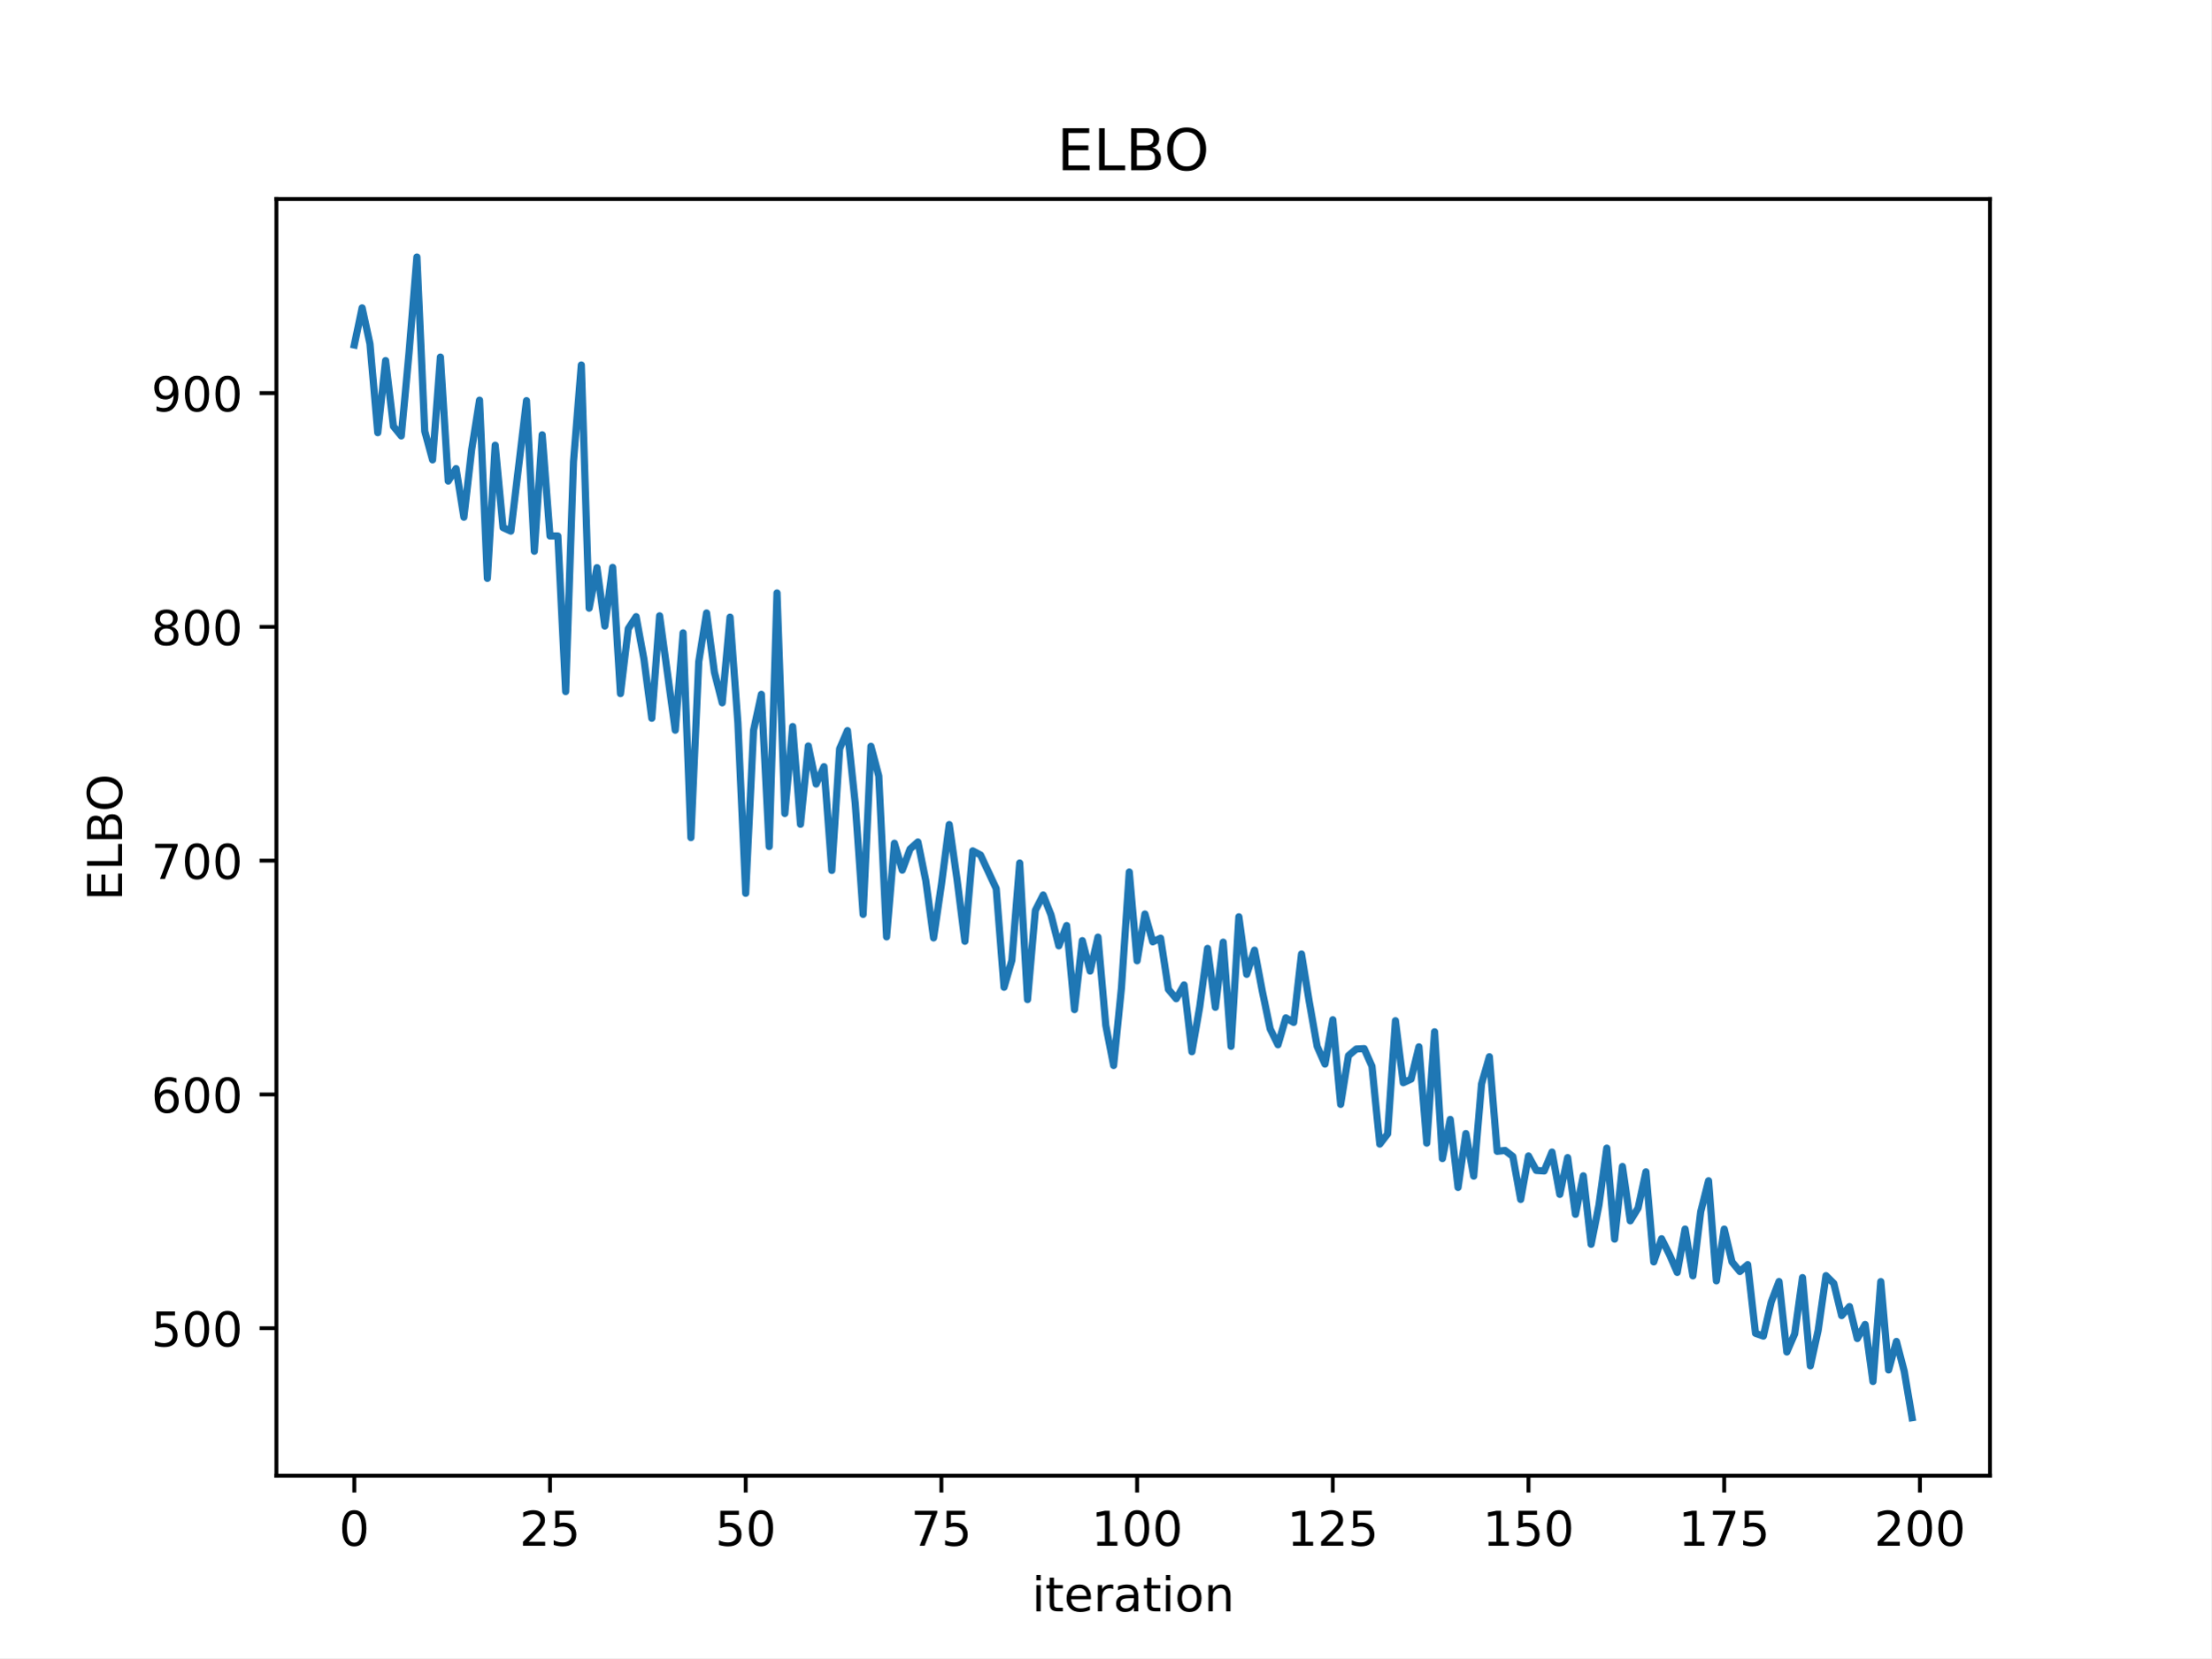
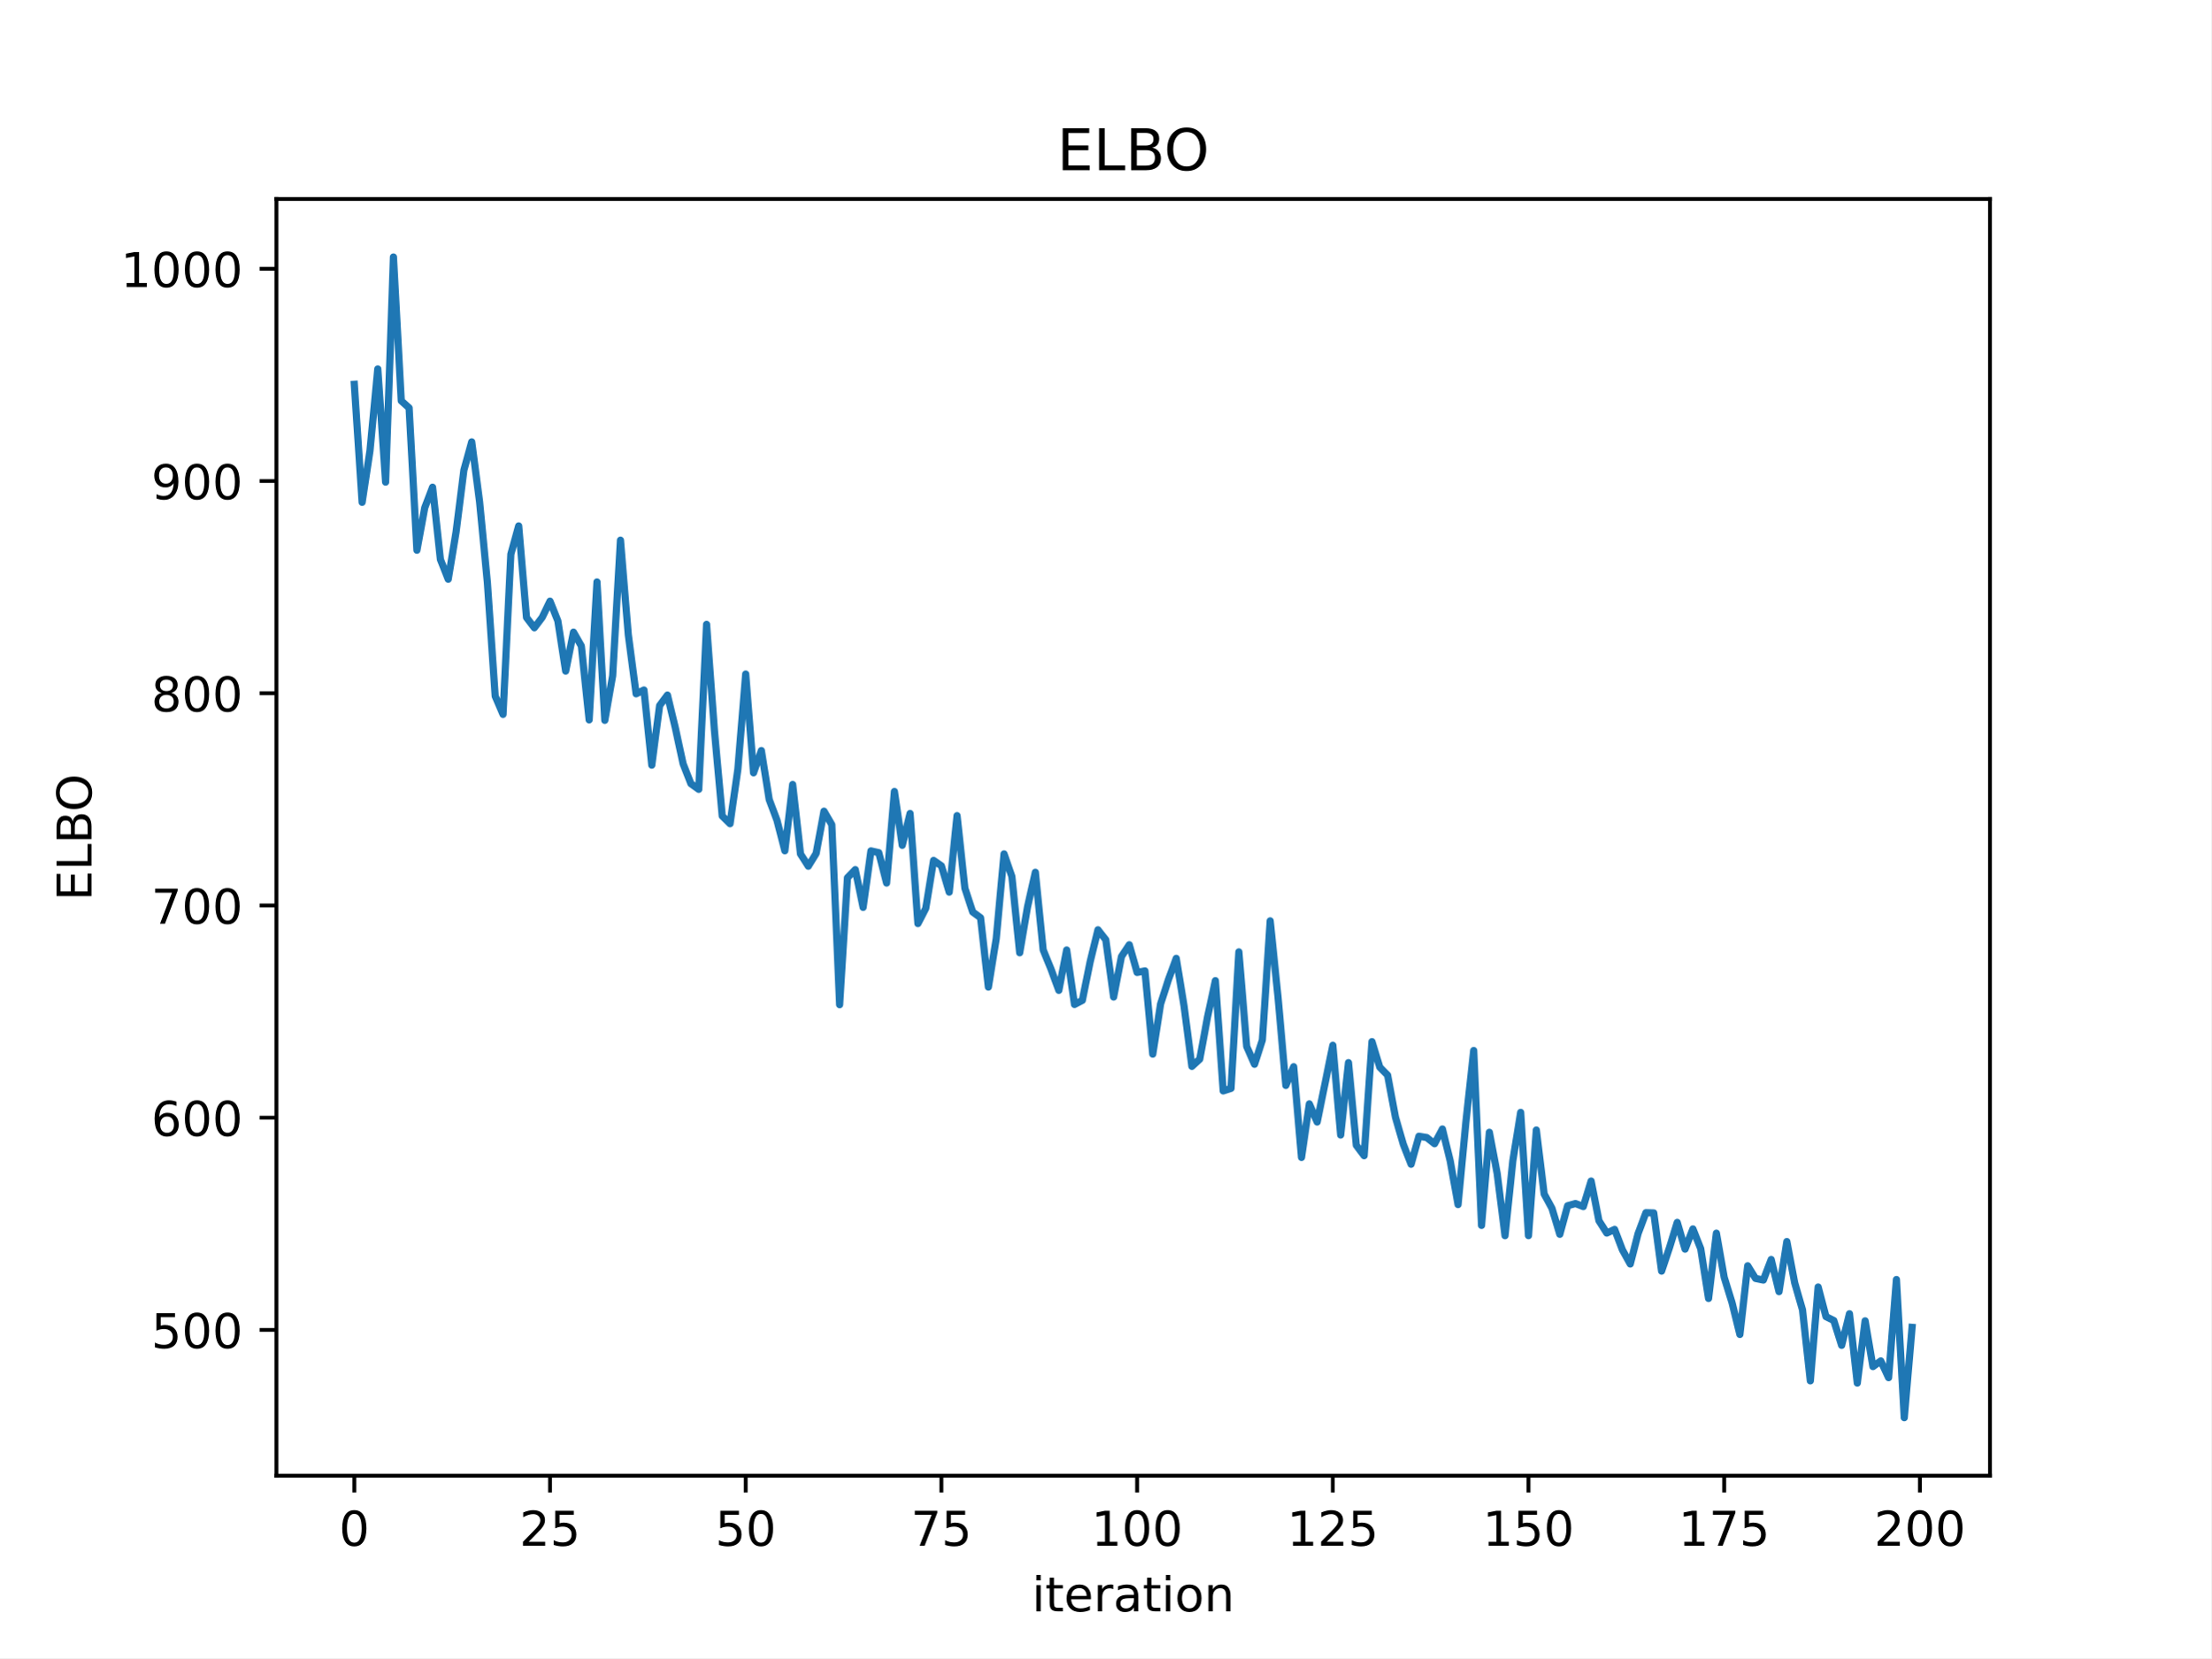
<svg xmlns="http://www.w3.org/2000/svg" xmlns:xlink="http://www.w3.org/1999/xlink" width="460.8pt" height="345.6pt" viewBox="0 0 460.8 345.6" version="1.1">
  <defs>
    <style type="text/css">*{stroke-linejoin: round; stroke-linecap: butt}</style>
  </defs>
  <g id="figure_1">
    <g id="patch_1">
      <path d="M 0 345.6  L 460.8 345.6  L 460.8 0  L 0 0  z " style="fill: #ffffff" />
    </g>
    <g id="axes_1">
      <g id="patch_2">
        <path d="M 57.6 307.584  L 414.72 307.584  L 414.72 41.472  L 57.6 41.472  z " style="fill: #ffffff" />
      </g>
      <g id="matplotlib.axis_1">
        <g id="xtick_1">
          <g id="line2d_1">
            <defs>
-               <path id="ma82d18ea3b" d="M 0 0  L 0 3.5  " style="stroke: #000000; stroke-width: 0.8" />
+               <path id="mbf153707f8" d="M 0 0  L 0 3.5  " style="stroke: #000000; stroke-width: 0.8" />
            </defs>
            <g>
-               <use xlink:href="#ma82d18ea3b" x="73.833" y="307.584" style="stroke: #000000; stroke-width: 0.8" />
+               <use xlink:href="#mbf153707f8" x="73.833" y="307.584" style="stroke: #000000; stroke-width: 0.8" />
            </g>
          </g>
          <g id="text_1">
            <g transform="translate(70.65148 322.1824) scale(0.1 -0.1)">
              <defs>
                <path id="DejaVuSans-30" d="M 2034 4250  Q 1547 4250 1301 3770  Q 1056 3291 1056 2328  Q 1056 1369 1301 889  Q 1547 409 2034 409  Q 2525 409 2770 889  Q 3016 1369 3016 2328  Q 3016 3291 2770 3770  Q 2525 4250 2034 4250  z M 2034 4750  Q 2819 4750 3233 4129  Q 3647 3509 3647 2328  Q 3647 1150 3233 529  Q 2819 -91 2034 -91  Q 1250 -91 836 529  Q 422 1150 422 2328  Q 422 3509 836 4129  Q 1250 4750 2034 4750  z " transform="scale(0.015625)" />
              </defs>
              <use xlink:href="#DejaVuSans-30" />
            </g>
          </g>
        </g>
        <g id="xtick_2">
          <g id="line2d_2">
            <g>
-               <use xlink:href="#ma82d18ea3b" x="114.618" y="307.584" style="stroke: #000000; stroke-width: 0.8" />
+               <use xlink:href="#mbf153707f8" x="114.618" y="307.584" style="stroke: #000000; stroke-width: 0.8" />
            </g>
          </g>
          <g id="text_2">
            <g transform="translate(108.256 322.1824) scale(0.1 -0.1)">
              <defs>
                <path id="DejaVuSans-32" d="M 1228 531  L 3431 531  L 3431 0  L 469 0  L 469 531  Q 828 903 1448 1529  Q 2069 2156 2228 2338  Q 2531 2678 2651 2914  Q 2772 3150 2772 3378  Q 2772 3750 2511 3984  Q 2250 4219 1831 4219  Q 1534 4219 1204 4116  Q 875 4013 500 3803  L 500 4441  Q 881 4594 1212 4672  Q 1544 4750 1819 4750  Q 2544 4750 2975 4387  Q 3406 4025 3406 3419  Q 3406 3131 3298 2873  Q 3191 2616 2906 2266  Q 2828 2175 2409 1742  Q 1991 1309 1228 531  z " transform="scale(0.015625)" />
                <path id="DejaVuSans-35" d="M 691 4666  L 3169 4666  L 3169 4134  L 1269 4134  L 1269 2991  Q 1406 3038 1543 3061  Q 1681 3084 1819 3084  Q 2600 3084 3056 2656  Q 3513 2228 3513 1497  Q 3513 744 3044 326  Q 2575 -91 1722 -91  Q 1428 -91 1123 -41  Q 819 9 494 109  L 494 744  Q 775 591 1075 516  Q 1375 441 1709 441  Q 2250 441 2565 725  Q 2881 1009 2881 1497  Q 2881 1984 2565 2268  Q 2250 2553 1709 2553  Q 1456 2553 1204 2497  Q 953 2441 691 2322  L 691 4666  z " transform="scale(0.015625)" />
              </defs>
              <use xlink:href="#DejaVuSans-32" />
-               <use xlink:href="#DejaVuSans-35" x="63.623" />
+               <use xlink:href="#DejaVuSans-35" transform="translate(63.62305 0)" />
            </g>
          </g>
        </g>
        <g id="xtick_3">
          <g id="line2d_3">
            <g>
-               <use xlink:href="#ma82d18ea3b" x="155.404" y="307.584" style="stroke: #000000; stroke-width: 0.8" />
+               <use xlink:href="#mbf153707f8" x="155.404" y="307.584" style="stroke: #000000; stroke-width: 0.8" />
            </g>
          </g>
          <g id="text_3">
            <g transform="translate(149.0417 322.1824) scale(0.1 -0.1)">
              <use xlink:href="#DejaVuSans-35" />
-               <use xlink:href="#DejaVuSans-30" x="63.623" />
+               <use xlink:href="#DejaVuSans-30" transform="translate(63.62305 0)" />
            </g>
          </g>
        </g>
        <g id="xtick_4">
          <g id="line2d_4">
            <g>
-               <use xlink:href="#ma82d18ea3b" x="196.19" y="307.584" style="stroke: #000000; stroke-width: 0.8" />
+               <use xlink:href="#mbf153707f8" x="196.19" y="307.584" style="stroke: #000000; stroke-width: 0.8" />
            </g>
          </g>
          <g id="text_4">
            <g transform="translate(189.8275 322.1824) scale(0.1 -0.1)">
              <defs>
                <path id="DejaVuSans-37" d="M 525 4666  L 3525 4666  L 3525 4397  L 1831 0  L 1172 0  L 2766 4134  L 525 4134  L 525 4666  z " transform="scale(0.015625)" />
              </defs>
              <use xlink:href="#DejaVuSans-37" />
-               <use xlink:href="#DejaVuSans-35" x="63.623" />
+               <use xlink:href="#DejaVuSans-35" transform="translate(63.62305 0)" />
            </g>
          </g>
        </g>
        <g id="xtick_5">
          <g id="line2d_5">
            <g>
-               <use xlink:href="#ma82d18ea3b" x="236.976" y="307.584" style="stroke: #000000; stroke-width: 0.8" />
+               <use xlink:href="#mbf153707f8" x="236.976" y="307.584" style="stroke: #000000; stroke-width: 0.8" />
            </g>
          </g>
          <g id="text_5">
            <g transform="translate(227.432 322.1824) scale(0.1 -0.1)">
              <defs>
                <path id="DejaVuSans-31" d="M 794 531  L 1825 531  L 1825 4091  L 703 3866  L 703 4441  L 1819 4666  L 2450 4666  L 2450 531  L 3481 531  L 3481 0  L 794 0  L 794 531  z " transform="scale(0.015625)" />
              </defs>
              <use xlink:href="#DejaVuSans-31" />
-               <use xlink:href="#DejaVuSans-30" x="63.623" />
-               <use xlink:href="#DejaVuSans-30" x="127.246" />
+               <use xlink:href="#DejaVuSans-30" transform="translate(63.62305 0)" />
+               <use xlink:href="#DejaVuSans-30" transform="translate(127.2461 0)" />
            </g>
          </g>
        </g>
        <g id="xtick_6">
          <g id="line2d_6">
            <g>
-               <use xlink:href="#ma82d18ea3b" x="277.761" y="307.584" style="stroke: #000000; stroke-width: 0.8" />
+               <use xlink:href="#mbf153707f8" x="277.761" y="307.584" style="stroke: #000000; stroke-width: 0.8" />
            </g>
          </g>
          <g id="text_6">
            <g transform="translate(268.2177 322.1824) scale(0.1 -0.1)">
              <use xlink:href="#DejaVuSans-31" />
-               <use xlink:href="#DejaVuSans-32" x="63.623" />
-               <use xlink:href="#DejaVuSans-35" x="127.246" />
+               <use xlink:href="#DejaVuSans-32" transform="translate(63.62305 0)" />
+               <use xlink:href="#DejaVuSans-35" transform="translate(127.2461 0)" />
            </g>
          </g>
        </g>
        <g id="xtick_7">
          <g id="line2d_7">
            <g>
-               <use xlink:href="#ma82d18ea3b" x="318.547" y="307.584" style="stroke: #000000; stroke-width: 0.8" />
+               <use xlink:href="#mbf153707f8" x="318.547" y="307.584" style="stroke: #000000; stroke-width: 0.8" />
            </g>
          </g>
          <g id="text_7">
            <g transform="translate(309.0035 322.1824) scale(0.1 -0.1)">
              <use xlink:href="#DejaVuSans-31" />
-               <use xlink:href="#DejaVuSans-35" x="63.623" />
-               <use xlink:href="#DejaVuSans-30" x="127.246" />
+               <use xlink:href="#DejaVuSans-35" transform="translate(63.62305 0)" />
+               <use xlink:href="#DejaVuSans-30" transform="translate(127.2461 0)" />
            </g>
          </g>
        </g>
        <g id="xtick_8">
          <g id="line2d_8">
            <g>
-               <use xlink:href="#ma82d18ea3b" x="359.333" y="307.584" style="stroke: #000000; stroke-width: 0.8" />
+               <use xlink:href="#mbf153707f8" x="359.333" y="307.584" style="stroke: #000000; stroke-width: 0.8" />
            </g>
          </g>
          <g id="text_8">
            <g transform="translate(349.7892 322.1824) scale(0.1 -0.1)">
              <use xlink:href="#DejaVuSans-31" />
-               <use xlink:href="#DejaVuSans-37" x="63.623" />
-               <use xlink:href="#DejaVuSans-35" x="127.246" />
+               <use xlink:href="#DejaVuSans-37" transform="translate(63.62305 0)" />
+               <use xlink:href="#DejaVuSans-35" transform="translate(127.2461 0)" />
            </g>
          </g>
        </g>
        <g id="xtick_9">
          <g id="line2d_9">
            <g>
-               <use xlink:href="#ma82d18ea3b" x="400.119" y="307.584" style="stroke: #000000; stroke-width: 0.8" />
+               <use xlink:href="#mbf153707f8" x="400.119" y="307.584" style="stroke: #000000; stroke-width: 0.8" />
            </g>
          </g>
          <g id="text_9">
            <g transform="translate(390.575 322.1824) scale(0.1 -0.1)">
              <use xlink:href="#DejaVuSans-32" />
-               <use xlink:href="#DejaVuSans-30" x="63.623" />
-               <use xlink:href="#DejaVuSans-30" x="127.246" />
+               <use xlink:href="#DejaVuSans-30" transform="translate(63.62305 0)" />
+               <use xlink:href="#DejaVuSans-30" transform="translate(127.2461 0)" />
            </g>
          </g>
        </g>
        <g id="text_10">
          <g transform="translate(215.0373 335.8606) scale(0.1 -0.1)">
            <defs>
              <path id="DejaVuSans-69" d="M 603 3500  L 1178 3500  L 1178 0  L 603 0  L 603 3500  z M 603 4863  L 1178 4863  L 1178 4134  L 603 4134  L 603 4863  z " transform="scale(0.015625)" />
              <path id="DejaVuSans-74" d="M 1172 4494  L 1172 3500  L 2356 3500  L 2356 3053  L 1172 3053  L 1172 1153  Q 1172 725 1289 603  Q 1406 481 1766 481  L 2356 481  L 2356 0  L 1766 0  Q 1100 0 847 248  Q 594 497 594 1153  L 594 3053  L 172 3053  L 172 3500  L 594 3500  L 594 4494  L 1172 4494  z " transform="scale(0.015625)" />
              <path id="DejaVuSans-65" d="M 3597 1894  L 3597 1613  L 953 1613  Q 991 1019 1311 708  Q 1631 397 2203 397  Q 2534 397 2845 478  Q 3156 559 3463 722  L 3463 178  Q 3153 47 2828 -22  Q 2503 -91 2169 -91  Q 1331 -91 842 396  Q 353 884 353 1716  Q 353 2575 817 3079  Q 1281 3584 2069 3584  Q 2775 3584 3186 3129  Q 3597 2675 3597 1894  z M 3022 2063  Q 3016 2534 2758 2815  Q 2500 3097 2075 3097  Q 1594 3097 1305 2825  Q 1016 2553 972 2059  L 3022 2063  z " transform="scale(0.015625)" />
              <path id="DejaVuSans-72" d="M 2631 2963  Q 2534 3019 2420 3045  Q 2306 3072 2169 3072  Q 1681 3072 1420 2755  Q 1159 2438 1159 1844  L 1159 0  L 581 0  L 581 3500  L 1159 3500  L 1159 2956  Q 1341 3275 1631 3429  Q 1922 3584 2338 3584  Q 2397 3584 2469 3576  Q 2541 3569 2628 3553  L 2631 2963  z " transform="scale(0.015625)" />
              <path id="DejaVuSans-61" d="M 2194 1759  Q 1497 1759 1228 1600  Q 959 1441 959 1056  Q 959 750 1161 570  Q 1363 391 1709 391  Q 2188 391 2477 730  Q 2766 1069 2766 1631  L 2766 1759  L 2194 1759  z M 3341 1997  L 3341 0  L 2766 0  L 2766 531  Q 2569 213 2275 61  Q 1981 -91 1556 -91  Q 1019 -91 701 211  Q 384 513 384 1019  Q 384 1609 779 1909  Q 1175 2209 1959 2209  L 2766 2209  L 2766 2266  Q 2766 2663 2505 2880  Q 2244 3097 1772 3097  Q 1472 3097 1187 3025  Q 903 2953 641 2809  L 641 3341  Q 956 3463 1253 3523  Q 1550 3584 1831 3584  Q 2591 3584 2966 3190  Q 3341 2797 3341 1997  z " transform="scale(0.015625)" />
              <path id="DejaVuSans-6f" d="M 1959 3097  Q 1497 3097 1228 2736  Q 959 2375 959 1747  Q 959 1119 1226 758  Q 1494 397 1959 397  Q 2419 397 2687 759  Q 2956 1122 2956 1747  Q 2956 2369 2687 2733  Q 2419 3097 1959 3097  z M 1959 3584  Q 2709 3584 3137 3096  Q 3566 2609 3566 1747  Q 3566 888 3137 398  Q 2709 -91 1959 -91  Q 1206 -91 779 398  Q 353 888 353 1747  Q 353 2609 779 3096  Q 1206 3584 1959 3584  z " transform="scale(0.015625)" />
              <path id="DejaVuSans-6e" d="M 3513 2113  L 3513 0  L 2938 0  L 2938 2094  Q 2938 2591 2744 2837  Q 2550 3084 2163 3084  Q 1697 3084 1428 2787  Q 1159 2491 1159 1978  L 1159 0  L 581 0  L 581 3500  L 1159 3500  L 1159 2956  Q 1366 3272 1645 3428  Q 1925 3584 2291 3584  Q 2894 3584 3203 3211  Q 3513 2838 3513 2113  z " transform="scale(0.015625)" />
            </defs>
            <use xlink:href="#DejaVuSans-69" />
-             <use xlink:href="#DejaVuSans-74" x="27.783" />
-             <use xlink:href="#DejaVuSans-65" x="66.992" />
-             <use xlink:href="#DejaVuSans-72" x="128.516" />
-             <use xlink:href="#DejaVuSans-61" x="169.629" />
-             <use xlink:href="#DejaVuSans-74" x="230.908" />
-             <use xlink:href="#DejaVuSans-69" x="270.117" />
-             <use xlink:href="#DejaVuSans-6f" x="297.9" />
-             <use xlink:href="#DejaVuSans-6e" x="359.082" />
+             <use xlink:href="#DejaVuSans-74" transform="translate(27.7832 0)" />
+             <use xlink:href="#DejaVuSans-65" transform="translate(66.99219 0)" />
+             <use xlink:href="#DejaVuSans-72" transform="translate(128.5156 0)" />
+             <use xlink:href="#DejaVuSans-61" transform="translate(169.6289 0)" />
+             <use xlink:href="#DejaVuSans-74" transform="translate(230.9082 0)" />
+             <use xlink:href="#DejaVuSans-69" transform="translate(270.1172 0)" />
+             <use xlink:href="#DejaVuSans-6f" transform="translate(297.9004 0)" />
+             <use xlink:href="#DejaVuSans-6e" transform="translate(359.082 0)" />
          </g>
        </g>
      </g>
      <g id="matplotlib.axis_2">
        <g id="ytick_1">
          <g id="line2d_10">
            <defs>
-               <path id="mff3d05648d" d="M 0 0  L -3.5 0  " style="stroke: #000000; stroke-width: 0.8" />
+               <path id="m674942c74b" d="M 0 0  L -3.5 0  " style="stroke: #000000; stroke-width: 0.8" />
            </defs>
            <g>
-               <use xlink:href="#mff3d05648d" x="57.6" y="276.846" style="stroke: #000000; stroke-width: 0.8" />
+               <use xlink:href="#m674942c74b" x="57.6" y="277.196" style="stroke: #000000; stroke-width: 0.8" />
            </g>
          </g>
          <g id="text_11">
-             <g transform="translate(31.5125 280.6456) scale(0.1 -0.1)">
+             <g transform="translate(31.5125 280.9949) scale(0.1 -0.1)">
              <use xlink:href="#DejaVuSans-35" />
-               <use xlink:href="#DejaVuSans-30" x="63.623" />
-               <use xlink:href="#DejaVuSans-30" x="127.246" />
+               <use xlink:href="#DejaVuSans-30" transform="translate(63.62305 0)" />
+               <use xlink:href="#DejaVuSans-30" transform="translate(127.2461 0)" />
            </g>
          </g>
        </g>
        <g id="ytick_2">
          <g id="line2d_11">
            <g>
-               <use xlink:href="#mff3d05648d" x="57.6" y="228.116" style="stroke: #000000; stroke-width: 0.8" />
+               <use xlink:href="#m674942c74b" x="57.6" y="232.96" style="stroke: #000000; stroke-width: 0.8" />
            </g>
          </g>
          <g id="text_12">
-             <g transform="translate(31.5125 231.9156) scale(0.1 -0.1)">
+             <g transform="translate(31.5125 236.7594) scale(0.1 -0.1)">
              <defs>
                <path id="DejaVuSans-36" d="M 2113 2584  Q 1688 2584 1439 2293  Q 1191 2003 1191 1497  Q 1191 994 1439 701  Q 1688 409 2113 409  Q 2538 409 2786 701  Q 3034 994 3034 1497  Q 3034 2003 2786 2293  Q 2538 2584 2113 2584  z M 3366 4563  L 3366 3988  Q 3128 4100 2886 4159  Q 2644 4219 2406 4219  Q 1781 4219 1451 3797  Q 1122 3375 1075 2522  Q 1259 2794 1537 2939  Q 1816 3084 2150 3084  Q 2853 3084 3261 2657  Q 3669 2231 3669 1497  Q 3669 778 3244 343  Q 2819 -91 2113 -91  Q 1303 -91 875 529  Q 447 1150 447 2328  Q 447 3434 972 4092  Q 1497 4750 2381 4750  Q 2619 4750 2861 4703  Q 3103 4656 3366 4563  z " transform="scale(0.015625)" />
              </defs>
              <use xlink:href="#DejaVuSans-36" />
-               <use xlink:href="#DejaVuSans-30" x="63.623" />
-               <use xlink:href="#DejaVuSans-30" x="127.246" />
+               <use xlink:href="#DejaVuSans-30" transform="translate(63.62305 0)" />
+               <use xlink:href="#DejaVuSans-30" transform="translate(127.2461 0)" />
            </g>
          </g>
        </g>
        <g id="ytick_3">
          <g id="line2d_12">
            <g>
-               <use xlink:href="#mff3d05648d" x="57.6" y="179.386" style="stroke: #000000; stroke-width: 0.8" />
+               <use xlink:href="#m674942c74b" x="57.6" y="188.725" style="stroke: #000000; stroke-width: 0.8" />
            </g>
          </g>
          <g id="text_13">
-             <g transform="translate(31.5125 183.1855) scale(0.1 -0.1)">
+             <g transform="translate(31.5125 192.5238) scale(0.1 -0.1)">
              <use xlink:href="#DejaVuSans-37" />
-               <use xlink:href="#DejaVuSans-30" x="63.623" />
-               <use xlink:href="#DejaVuSans-30" x="127.246" />
+               <use xlink:href="#DejaVuSans-30" transform="translate(63.62305 0)" />
+               <use xlink:href="#DejaVuSans-30" transform="translate(127.2461 0)" />
            </g>
          </g>
        </g>
        <g id="ytick_4">
          <g id="line2d_13">
            <g>
-               <use xlink:href="#mff3d05648d" x="57.6" y="130.656" style="stroke: #000000; stroke-width: 0.8" />
+               <use xlink:href="#m674942c74b" x="57.6" y="144.489" style="stroke: #000000; stroke-width: 0.8" />
            </g>
          </g>
          <g id="text_14">
-             <g transform="translate(31.5125 134.4555) scale(0.1 -0.1)">
+             <g transform="translate(31.5125 148.2883) scale(0.1 -0.1)">
              <defs>
                <path id="DejaVuSans-38" d="M 2034 2216  Q 1584 2216 1326 1975  Q 1069 1734 1069 1313  Q 1069 891 1326 650  Q 1584 409 2034 409  Q 2484 409 2743 651  Q 3003 894 3003 1313  Q 3003 1734 2745 1975  Q 2488 2216 2034 2216  z M 1403 2484  Q 997 2584 770 2862  Q 544 3141 544 3541  Q 544 4100 942 4425  Q 1341 4750 2034 4750  Q 2731 4750 3128 4425  Q 3525 4100 3525 3541  Q 3525 3141 3298 2862  Q 3072 2584 2669 2484  Q 3125 2378 3379 2068  Q 3634 1759 3634 1313  Q 3634 634 3220 271  Q 2806 -91 2034 -91  Q 1263 -91 848 271  Q 434 634 434 1313  Q 434 1759 690 2068  Q 947 2378 1403 2484  z M 1172 3481  Q 1172 3119 1398 2916  Q 1625 2713 2034 2713  Q 2441 2713 2670 2916  Q 2900 3119 2900 3481  Q 2900 3844 2670 4047  Q 2441 4250 2034 4250  Q 1625 4250 1398 4047  Q 1172 3844 1172 3481  z " transform="scale(0.015625)" />
              </defs>
              <use xlink:href="#DejaVuSans-38" />
-               <use xlink:href="#DejaVuSans-30" x="63.623" />
-               <use xlink:href="#DejaVuSans-30" x="127.246" />
+               <use xlink:href="#DejaVuSans-30" transform="translate(63.62305 0)" />
+               <use xlink:href="#DejaVuSans-30" transform="translate(127.2461 0)" />
            </g>
          </g>
        </g>
        <g id="ytick_5">
          <g id="line2d_14">
            <g>
-               <use xlink:href="#mff3d05648d" x="57.6" y="81.926" style="stroke: #000000; stroke-width: 0.8" />
+               <use xlink:href="#m674942c74b" x="57.6" y="100.254" style="stroke: #000000; stroke-width: 0.8" />
            </g>
          </g>
          <g id="text_15">
-             <g transform="translate(31.5125 85.72544) scale(0.1 -0.1)">
+             <g transform="translate(31.5125 104.0528) scale(0.1 -0.1)">
              <defs>
                <path id="DejaVuSans-39" d="M 703 97  L 703 672  Q 941 559 1184 500  Q 1428 441 1663 441  Q 2288 441 2617 861  Q 2947 1281 2994 2138  Q 2813 1869 2534 1725  Q 2256 1581 1919 1581  Q 1219 1581 811 2004  Q 403 2428 403 3163  Q 403 3881 828 4315  Q 1253 4750 1959 4750  Q 2769 4750 3195 4129  Q 3622 3509 3622 2328  Q 3622 1225 3098 567  Q 2575 -91 1691 -91  Q 1453 -91 1209 -44  Q 966 3 703 97  z M 1959 2075  Q 2384 2075 2632 2365  Q 2881 2656 2881 3163  Q 2881 3666 2632 3958  Q 2384 4250 1959 4250  Q 1534 4250 1286 3958  Q 1038 3666 1038 3163  Q 1038 2656 1286 2365  Q 1534 2075 1959 2075  z " transform="scale(0.015625)" />
              </defs>
              <use xlink:href="#DejaVuSans-39" />
-               <use xlink:href="#DejaVuSans-30" x="63.623" />
-               <use xlink:href="#DejaVuSans-30" x="127.246" />
-             </g>
-           </g>
-         </g>
-         <g id="text_16">
-           <g transform="translate(25.43281 187.7522) rotate(-90) scale(0.1 -0.1)">
+               <use xlink:href="#DejaVuSans-30" transform="translate(63.62305 0)" />
+               <use xlink:href="#DejaVuSans-30" transform="translate(127.2461 0)" />
+             </g>
+           </g>
+         </g>
+         <g id="ytick_6">
+           <g id="line2d_15">
+             <g>
+               <use xlink:href="#m674942c74b" x="57.6" y="56.018" style="stroke: #000000; stroke-width: 0.8" />
+             </g>
+           </g>
+           <g id="text_16">
+             <g transform="translate(25.15 59.81726) scale(0.1 -0.1)">
+               <use xlink:href="#DejaVuSans-31" />
+               <use xlink:href="#DejaVuSans-30" transform="translate(63.62305 0)" />
+               <use xlink:href="#DejaVuSans-30" transform="translate(127.2461 0)" />
+               <use xlink:href="#DejaVuSans-30" transform="translate(190.8691 0)" />
+             </g>
+           </g>
+         </g>
+         <g id="text_17">
+           <g transform="translate(19.07031 187.7522) rotate(-90) scale(0.1 -0.1)">
            <defs>
              <path id="DejaVuSans-45" d="M 628 4666  L 3578 4666  L 3578 4134  L 1259 4134  L 1259 2753  L 3481 2753  L 3481 2222  L 1259 2222  L 1259 531  L 3634 531  L 3634 0  L 628 0  L 628 4666  z " transform="scale(0.015625)" />
              <path id="DejaVuSans-4c" d="M 628 4666  L 1259 4666  L 1259 531  L 3531 531  L 3531 0  L 628 0  L 628 4666  z " transform="scale(0.015625)" />
              <path id="DejaVuSans-42" d="M 1259 2228  L 1259 519  L 2272 519  Q 2781 519 3026 730  Q 3272 941 3272 1375  Q 3272 1813 3026 2020  Q 2781 2228 2272 2228  L 1259 2228  z M 1259 4147  L 1259 2741  L 2194 2741  Q 2656 2741 2882 2914  Q 3109 3088 3109 3444  Q 3109 3797 2882 3972  Q 2656 4147 2194 4147  L 1259 4147  z M 628 4666  L 2241 4666  Q 2963 4666 3353 4366  Q 3744 4066 3744 3513  Q 3744 3084 3544 2831  Q 3344 2578 2956 2516  Q 3422 2416 3680 2098  Q 3938 1781 3938 1306  Q 3938 681 3513 340  Q 3088 0 2303 0  L 628 0  L 628 4666  z " transform="scale(0.015625)" />
              <path id="DejaVuSans-4f" d="M 2522 4238  Q 1834 4238 1429 3725  Q 1025 3213 1025 2328  Q 1025 1447 1429 934  Q 1834 422 2522 422  Q 3209 422 3611 934  Q 4013 1447 4013 2328  Q 4013 3213 3611 3725  Q 3209 4238 2522 4238  z M 2522 4750  Q 3503 4750 4090 4092  Q 4678 3434 4678 2328  Q 4678 1225 4090 567  Q 3503 -91 2522 -91  Q 1538 -91 948 565  Q 359 1222 359 2328  Q 359 3434 948 4092  Q 1538 4750 2522 4750  z " transform="scale(0.015625)" />
            </defs>
            <use xlink:href="#DejaVuSans-45" />
-             <use xlink:href="#DejaVuSans-4c" x="63.184" />
-             <use xlink:href="#DejaVuSans-42" x="118.896" />
-             <use xlink:href="#DejaVuSans-4f" x="185.75" />
-           </g>
-         </g>
-       </g>
-       <g id="line2d_15">
-         <path d="M 73.833 71.898  L 75.464 64.175  L 77.096 71.668  L 78.727 90.186  L 80.358 75.155  L 81.99 88.857  L 83.621 90.854  L 85.253 73.369  L 86.884 53.568  L 88.516 89.883  L 90.147 95.842  L 91.778 74.421  L 93.41 100.262  L 95.041 97.668  L 96.673 107.799  L 98.304 93.637  L 99.936 83.407  L 101.567 120.549  L 103.198 92.79  L 104.83 109.959  L 106.461 110.704  L 109.724 83.503  L 111.356 114.894  L 112.987 90.621  L 114.618 111.711  L 116.25 111.714  L 117.881 144.143  L 119.513 96.192  L 121.144 76.071  L 122.776 126.761  L 124.407 118.315  L 126.038 130.488  L 127.67 118.258  L 129.301 144.573  L 130.933 131.033  L 132.564 128.53  L 134.196 137.397  L 135.827 149.71  L 137.458 128.357  L 140.721 152.194  L 142.353 131.911  L 143.984 174.585  L 145.616 137.941  L 147.247 127.761  L 148.879 140.106  L 150.51 146.49  L 152.141 128.636  L 153.773 150.654  L 155.404 186.193  L 157.036 152.251  L 158.667 144.725  L 160.299 176.452  L 161.93 123.597  L 163.561 169.55  L 165.193 151.428  L 166.824 171.801  L 168.456 155.488  L 170.087 163.414  L 171.719 159.796  L 173.35 181.427  L 174.981 156.067  L 176.613 152.286  L 178.244 167.577  L 179.876 190.588  L 181.507 155.554  L 183.139 161.752  L 184.77 195.274  L 186.401 175.754  L 188.033 181.367  L 189.664 176.953  L 191.296 175.49  L 192.927 183.496  L 194.559 195.49  L 196.19 184.395  L 197.821 171.863  L 199.453 183.328  L 201.084 196.194  L 202.716 177.345  L 204.347 178.212  L 207.61 185.21  L 209.241 205.777  L 210.873 200.163  L 212.504 179.883  L 214.136 208.352  L 215.767 189.761  L 217.399 186.542  L 219.03 190.684  L 220.661 197.144  L 222.293 192.91  L 223.924 210.436  L 225.556 196.057  L 227.187 202.4  L 228.819 195.327  L 230.45 213.719  L 232.081 222.075  L 233.713 205.907  L 235.344 181.754  L 236.976 200.259  L 238.607 190.514  L 240.239 196.301  L 241.87 195.553  L 243.501 206.218  L 245.133 208.165  L 246.764 205.297  L 248.396 219.215  L 250.027 209.85  L 251.659 197.669  L 253.29 209.952  L 254.921 196.374  L 256.553 218.1  L 258.184 191.087  L 259.816 203.079  L 261.447 198.036  L 263.079 206.652  L 264.71 214.456  L 266.341 217.768  L 267.973 212.146  L 269.604 213.11  L 271.236 198.848  L 272.867 208.891  L 274.499 218.104  L 276.13 221.792  L 277.761 212.549  L 279.393 230.183  L 281.024 220.031  L 282.656 218.645  L 284.287 218.554  L 285.919 222.243  L 287.55 238.464  L 289.181 236.343  L 290.813 212.751  L 292.444 225.674  L 294.076 224.92  L 295.707 218.193  L 297.339 238.263  L 298.97 215.057  L 300.601 241.484  L 302.233 233.323  L 303.864 247.5  L 305.496 236.269  L 307.127 245.143  L 308.759 225.939  L 310.39 220.259  L 312.021 239.97  L 313.653 239.789  L 315.284 241.052  L 316.916 250.009  L 318.547 240.941  L 320.179 243.96  L 321.81 244.066  L 323.441 240.132  L 325.073 248.946  L 326.704 241.286  L 328.336 253.105  L 329.967 245.082  L 331.599 259.347  L 333.23 251.162  L 334.862 239.3  L 336.493 258.273  L 338.124 243.137  L 339.756 254.464  L 341.387 251.793  L 343.019 244.246  L 344.65 263.025  L 346.282 258.197  L 347.913 261.469  L 349.544 265.212  L 351.176 256.175  L 352.807 265.934  L 354.439 252.56  L 356.07 246.11  L 357.702 266.973  L 359.333 256.185  L 360.964 263.033  L 362.596 265.025  L 364.227 263.586  L 365.859 277.908  L 367.49 278.49  L 369.122 271.391  L 370.753 267.118  L 372.384 281.797  L 374.016 278.027  L 375.647 266.291  L 377.279 284.689  L 378.91 277.284  L 380.542 265.888  L 382.173 267.512  L 383.804 274.214  L 385.436 272.341  L 387.067 278.996  L 388.699 276.063  L 390.33 287.949  L 391.962 267.134  L 393.593 285.541  L 395.224 279.603  L 396.856 285.842  L 398.487 295.488  L 398.487 295.488  " clip-path="url(#p3e79bec48f)" style="fill: none; stroke: #1f77b4; stroke-width: 1.5; stroke-linecap: square" />
+             <use xlink:href="#DejaVuSans-4c" transform="translate(63.18359 0)" />
+             <use xlink:href="#DejaVuSans-42" transform="translate(118.8965 0)" />
+             <use xlink:href="#DejaVuSans-4f" transform="translate(185.75 0)" />
+           </g>
+         </g>
+       </g>
+       <g id="line2d_16">
+         <path d="M 73.833 80.101  L 75.464 104.695  L 77.096 93.955  L 78.727 76.898  L 80.358 100.486  L 81.99 53.568  L 83.621 83.539  L 85.253 85.016  L 86.884 114.683  L 88.516 105.823  L 90.147 101.552  L 91.778 116.599  L 93.41 120.728  L 95.041 110.898  L 96.673 97.985  L 98.304 92.096  L 99.936 104.511  L 101.567 121.404  L 103.198 145.1  L 104.83 148.897  L 106.461 115.503  L 108.093 109.617  L 109.724 128.708  L 111.356 130.844  L 112.987 128.685  L 114.618 125.308  L 116.25 129.4  L 117.881 139.876  L 119.513 131.768  L 121.144 134.634  L 122.776 150.043  L 124.407 121.286  L 126.038 150.139  L 127.67 140.855  L 129.301 112.596  L 130.933 132.299  L 132.564 144.614  L 134.196 143.812  L 135.827 159.481  L 137.458 147.064  L 139.09 144.876  L 140.721 151.648  L 142.353 159.191  L 143.984 163.344  L 145.616 164.519  L 147.247 130.14  L 148.879 152.2  L 150.51 170.076  L 152.141 171.69  L 153.773 160.287  L 155.404 140.488  L 157.036 161.078  L 158.667 156.438  L 160.299 166.637  L 161.93 171.001  L 163.561 177.323  L 165.193 163.515  L 166.824 177.984  L 168.456 180.541  L 170.087 177.875  L 171.719 169.075  L 173.35 171.895  L 174.981 209.403  L 176.613 182.945  L 178.244 181.259  L 179.876 189.131  L 181.507 177.352  L 183.139 177.719  L 184.77 184.052  L 186.401 164.971  L 188.033 176.189  L 189.664 169.552  L 191.296 192.506  L 192.927 189.342  L 194.559 179.339  L 196.19 180.469  L 197.821 185.949  L 199.453 170.006  L 201.084 185.136  L 202.716 190.09  L 204.347 191.286  L 205.979 205.739  L 207.61 195.676  L 209.241 177.983  L 210.873 182.687  L 212.504 198.588  L 214.136 189.02  L 215.767 181.804  L 217.399 197.989  L 219.03 201.988  L 220.661 206.42  L 222.293 198.004  L 223.924 209.358  L 225.556 208.515  L 227.187 200.462  L 228.819 193.798  L 230.45 195.886  L 232.081 207.805  L 233.713 199.379  L 235.344 196.919  L 236.976 202.687  L 238.607 202.367  L 240.239 219.715  L 241.87 209.27  L 243.501 204.194  L 245.133 199.75  L 246.764 209.711  L 248.396 222.263  L 250.027 220.768  L 251.659 211.943  L 253.29 204.395  L 254.921 227.384  L 256.553 226.848  L 258.184 198.402  L 259.816 218.128  L 261.447 221.83  L 263.079 216.781  L 264.71 191.935  L 266.341 207.806  L 267.973 226.249  L 269.604 222.335  L 271.236 241.246  L 272.867 230.081  L 274.499 233.868  L 277.761 217.873  L 279.393 236.573  L 281.024 221.487  L 282.656 238.711  L 284.287 240.886  L 285.919 217.107  L 287.55 222.445  L 289.181 224.099  L 290.813 232.848  L 292.444 238.485  L 294.076 242.665  L 295.707 236.831  L 297.339 237.107  L 298.97 238.39  L 300.601 235.322  L 302.233 241.991  L 303.864 251.07  L 305.496 233.907  L 307.127 218.961  L 308.759 255.412  L 310.39 236.003  L 312.021 244.625  L 313.653 257.555  L 315.284 241.929  L 316.916 231.859  L 318.547 257.546  L 320.179 235.533  L 321.81 248.865  L 323.441 251.863  L 325.073 257.27  L 326.704 251.312  L 328.336 250.856  L 329.967 251.495  L 331.599 246.166  L 333.23 254.441  L 334.862 257.01  L 336.493 256.251  L 338.124 260.522  L 339.756 263.457  L 341.387 257.117  L 343.019 252.761  L 344.65 252.812  L 346.282 264.942  L 347.913 260.089  L 349.544 254.789  L 351.176 260.36  L 352.807 256.149  L 354.439 260.273  L 356.07 270.645  L 357.702 257.027  L 359.333 266.251  L 360.964 271.524  L 362.596 278.144  L 364.227 263.828  L 365.859 266.465  L 367.49 266.803  L 369.122 262.523  L 370.753 269.225  L 372.384 258.781  L 374.016 267.367  L 375.647 273.007  L 377.279 287.811  L 378.91 268.253  L 380.542 274.429  L 382.173 275.245  L 383.804 280.418  L 385.436 273.831  L 387.067 288.28  L 388.699 275.308  L 390.33 284.844  L 391.962 283.665  L 393.593 287.148  L 395.224 266.691  L 396.856 295.488  L 398.487 276.665  L 398.487 276.665  " clip-path="url(#p13b2cecaaf)" style="fill: none; stroke: #1f77b4; stroke-width: 1.5; stroke-linecap: square" />
      </g>
      <g id="patch_3">
        <path d="M 57.6 307.584  L 57.6 41.472  " style="fill: none; stroke: #000000; stroke-width: 0.8; stroke-linejoin: miter; stroke-linecap: square" />
      </g>
      <g id="patch_4">
        <path d="M 414.72 307.584  L 414.72 41.472  " style="fill: none; stroke: #000000; stroke-width: 0.8; stroke-linejoin: miter; stroke-linecap: square" />
      </g>
      <g id="patch_5">
        <path d="M 57.6 307.584  L 414.72 307.584  " style="fill: none; stroke: #000000; stroke-width: 0.8; stroke-linejoin: miter; stroke-linecap: square" />
      </g>
      <g id="patch_6">
        <path d="M 57.6 41.472  L 414.72 41.472  " style="fill: none; stroke: #000000; stroke-width: 0.8; stroke-linejoin: miter; stroke-linecap: square" />
      </g>
-       <g id="text_17">
+       <g id="text_18">
        <g transform="translate(220.2909 35.472) scale(0.12 -0.12)">
          <use xlink:href="#DejaVuSans-45" />
-           <use xlink:href="#DejaVuSans-4c" x="63.184" />
-           <use xlink:href="#DejaVuSans-42" x="118.896" />
-           <use xlink:href="#DejaVuSans-4f" x="185.75" />
+           <use xlink:href="#DejaVuSans-4c" transform="translate(63.18359 0)" />
+           <use xlink:href="#DejaVuSans-42" transform="translate(118.8965 0)" />
+           <use xlink:href="#DejaVuSans-4f" transform="translate(185.75 0)" />
        </g>
      </g>
    </g>
  </g>
  <defs>
-     <clipPath id="p3e79bec48f">
+     <clipPath id="p13b2cecaaf">
      <rect x="57.6" y="41.472" width="357.12" height="266.112" />
    </clipPath>
  </defs>
</svg>
